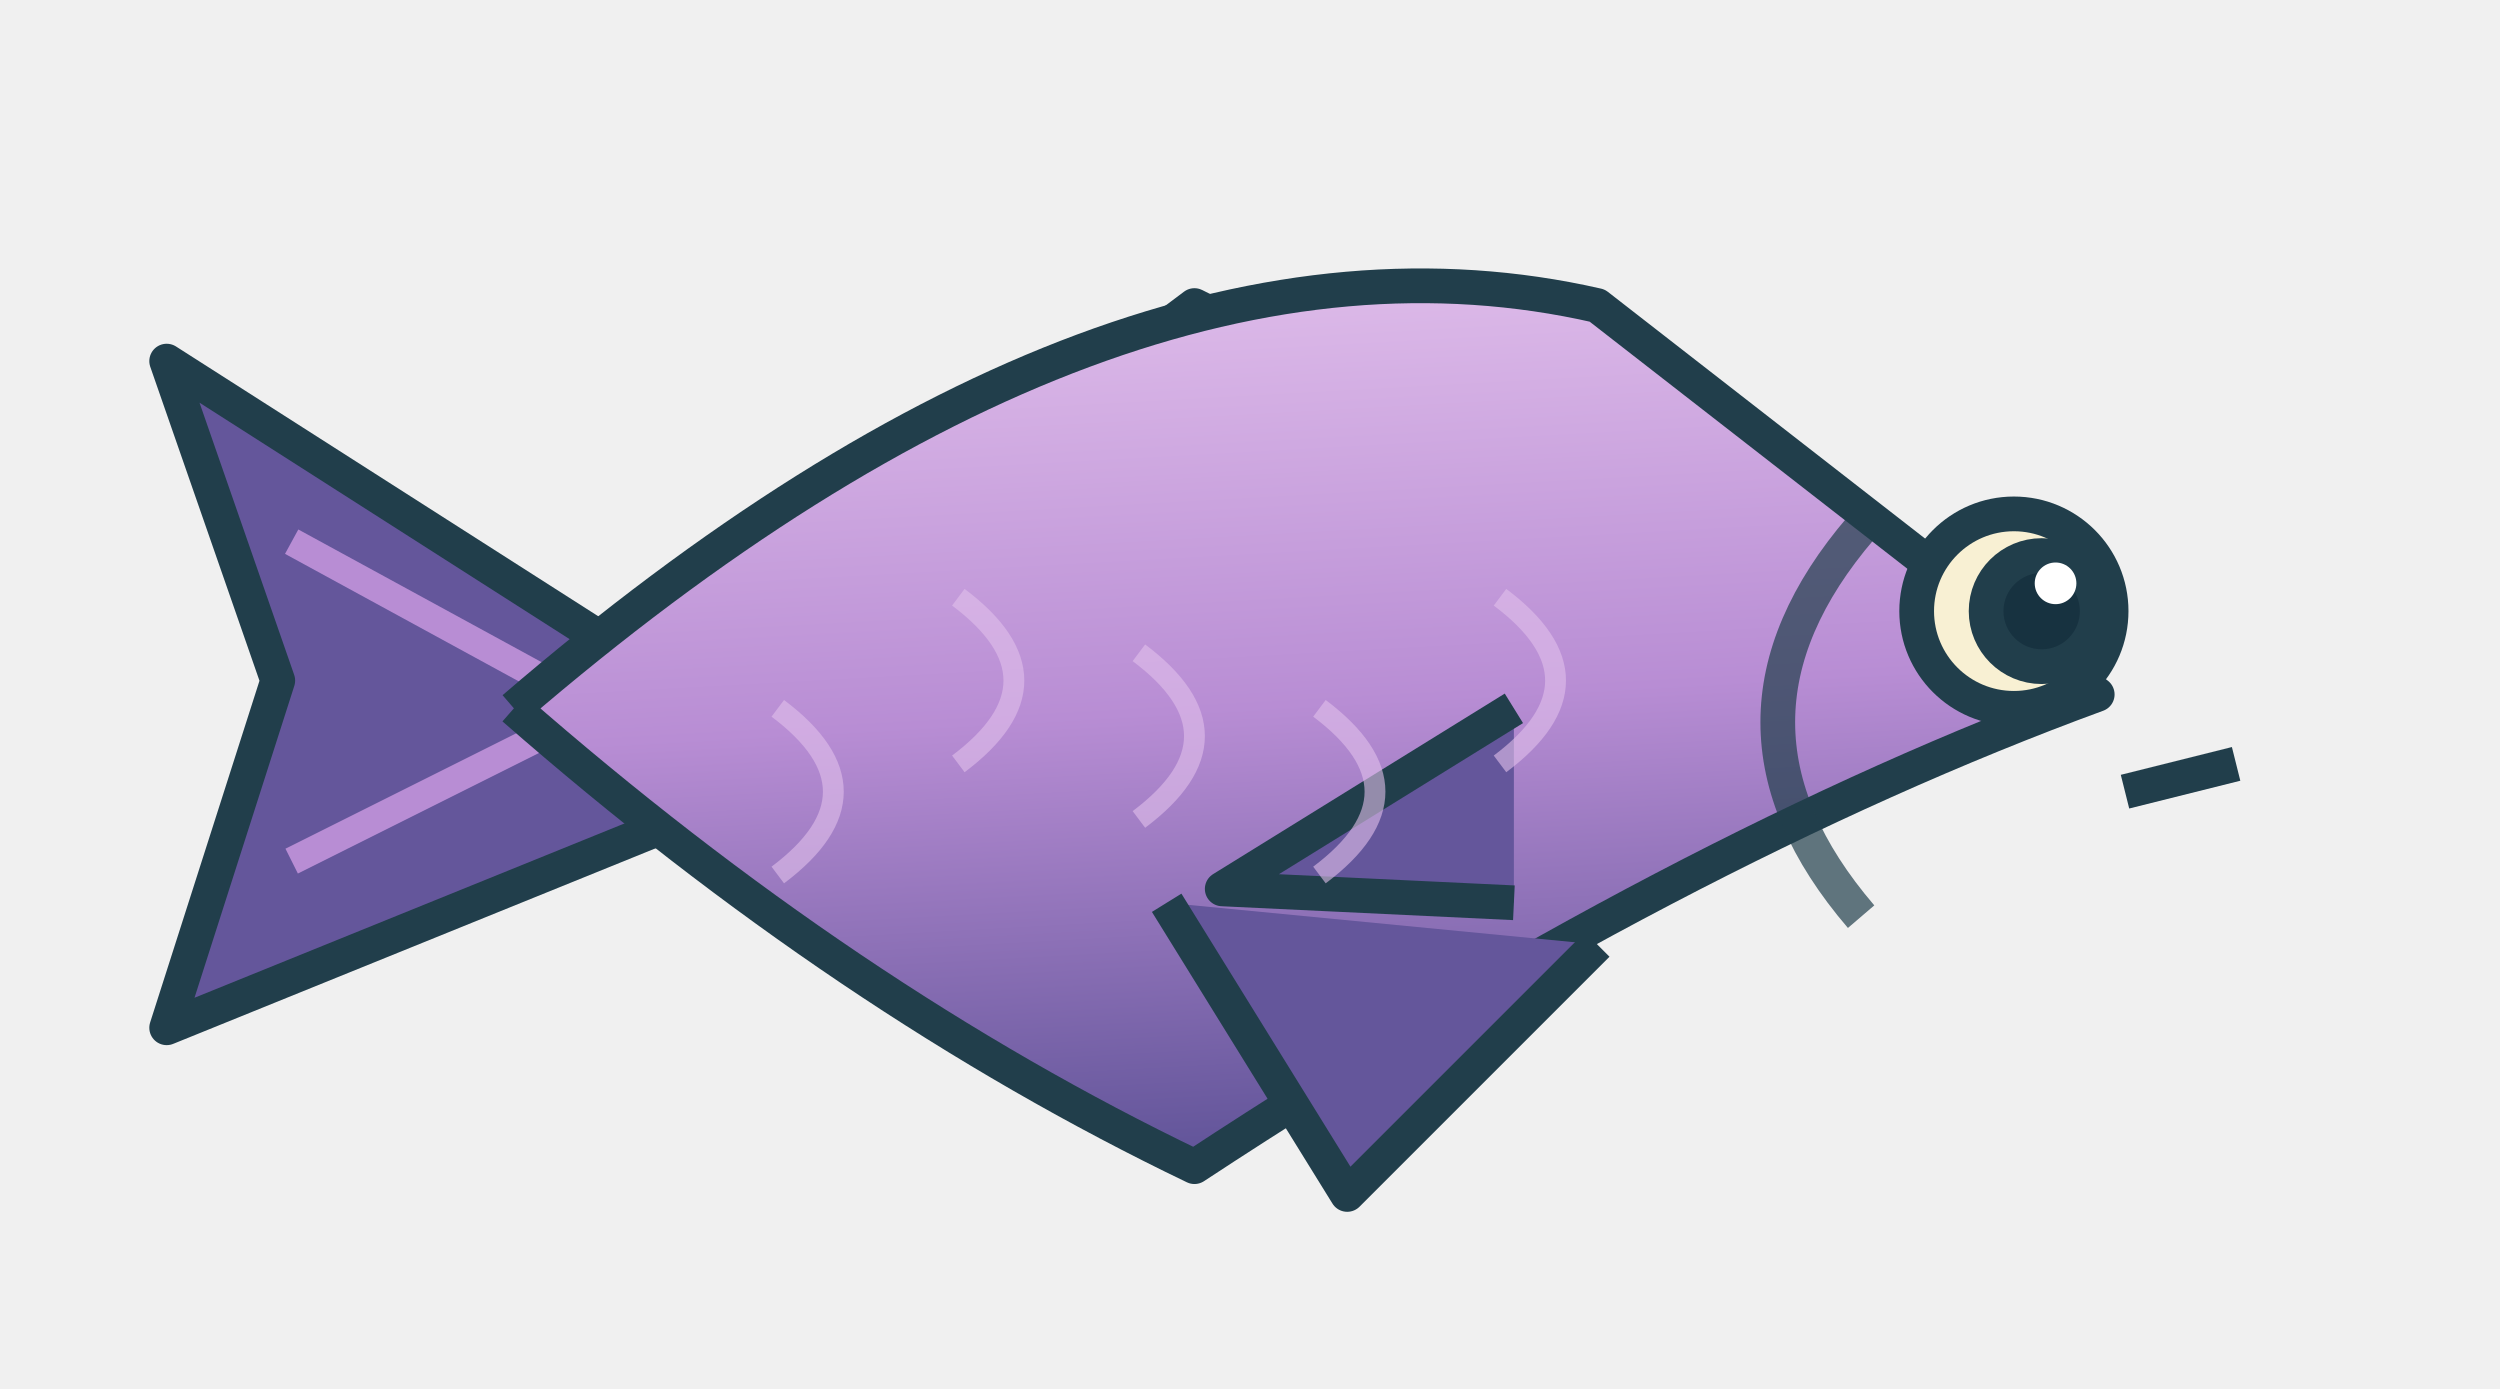
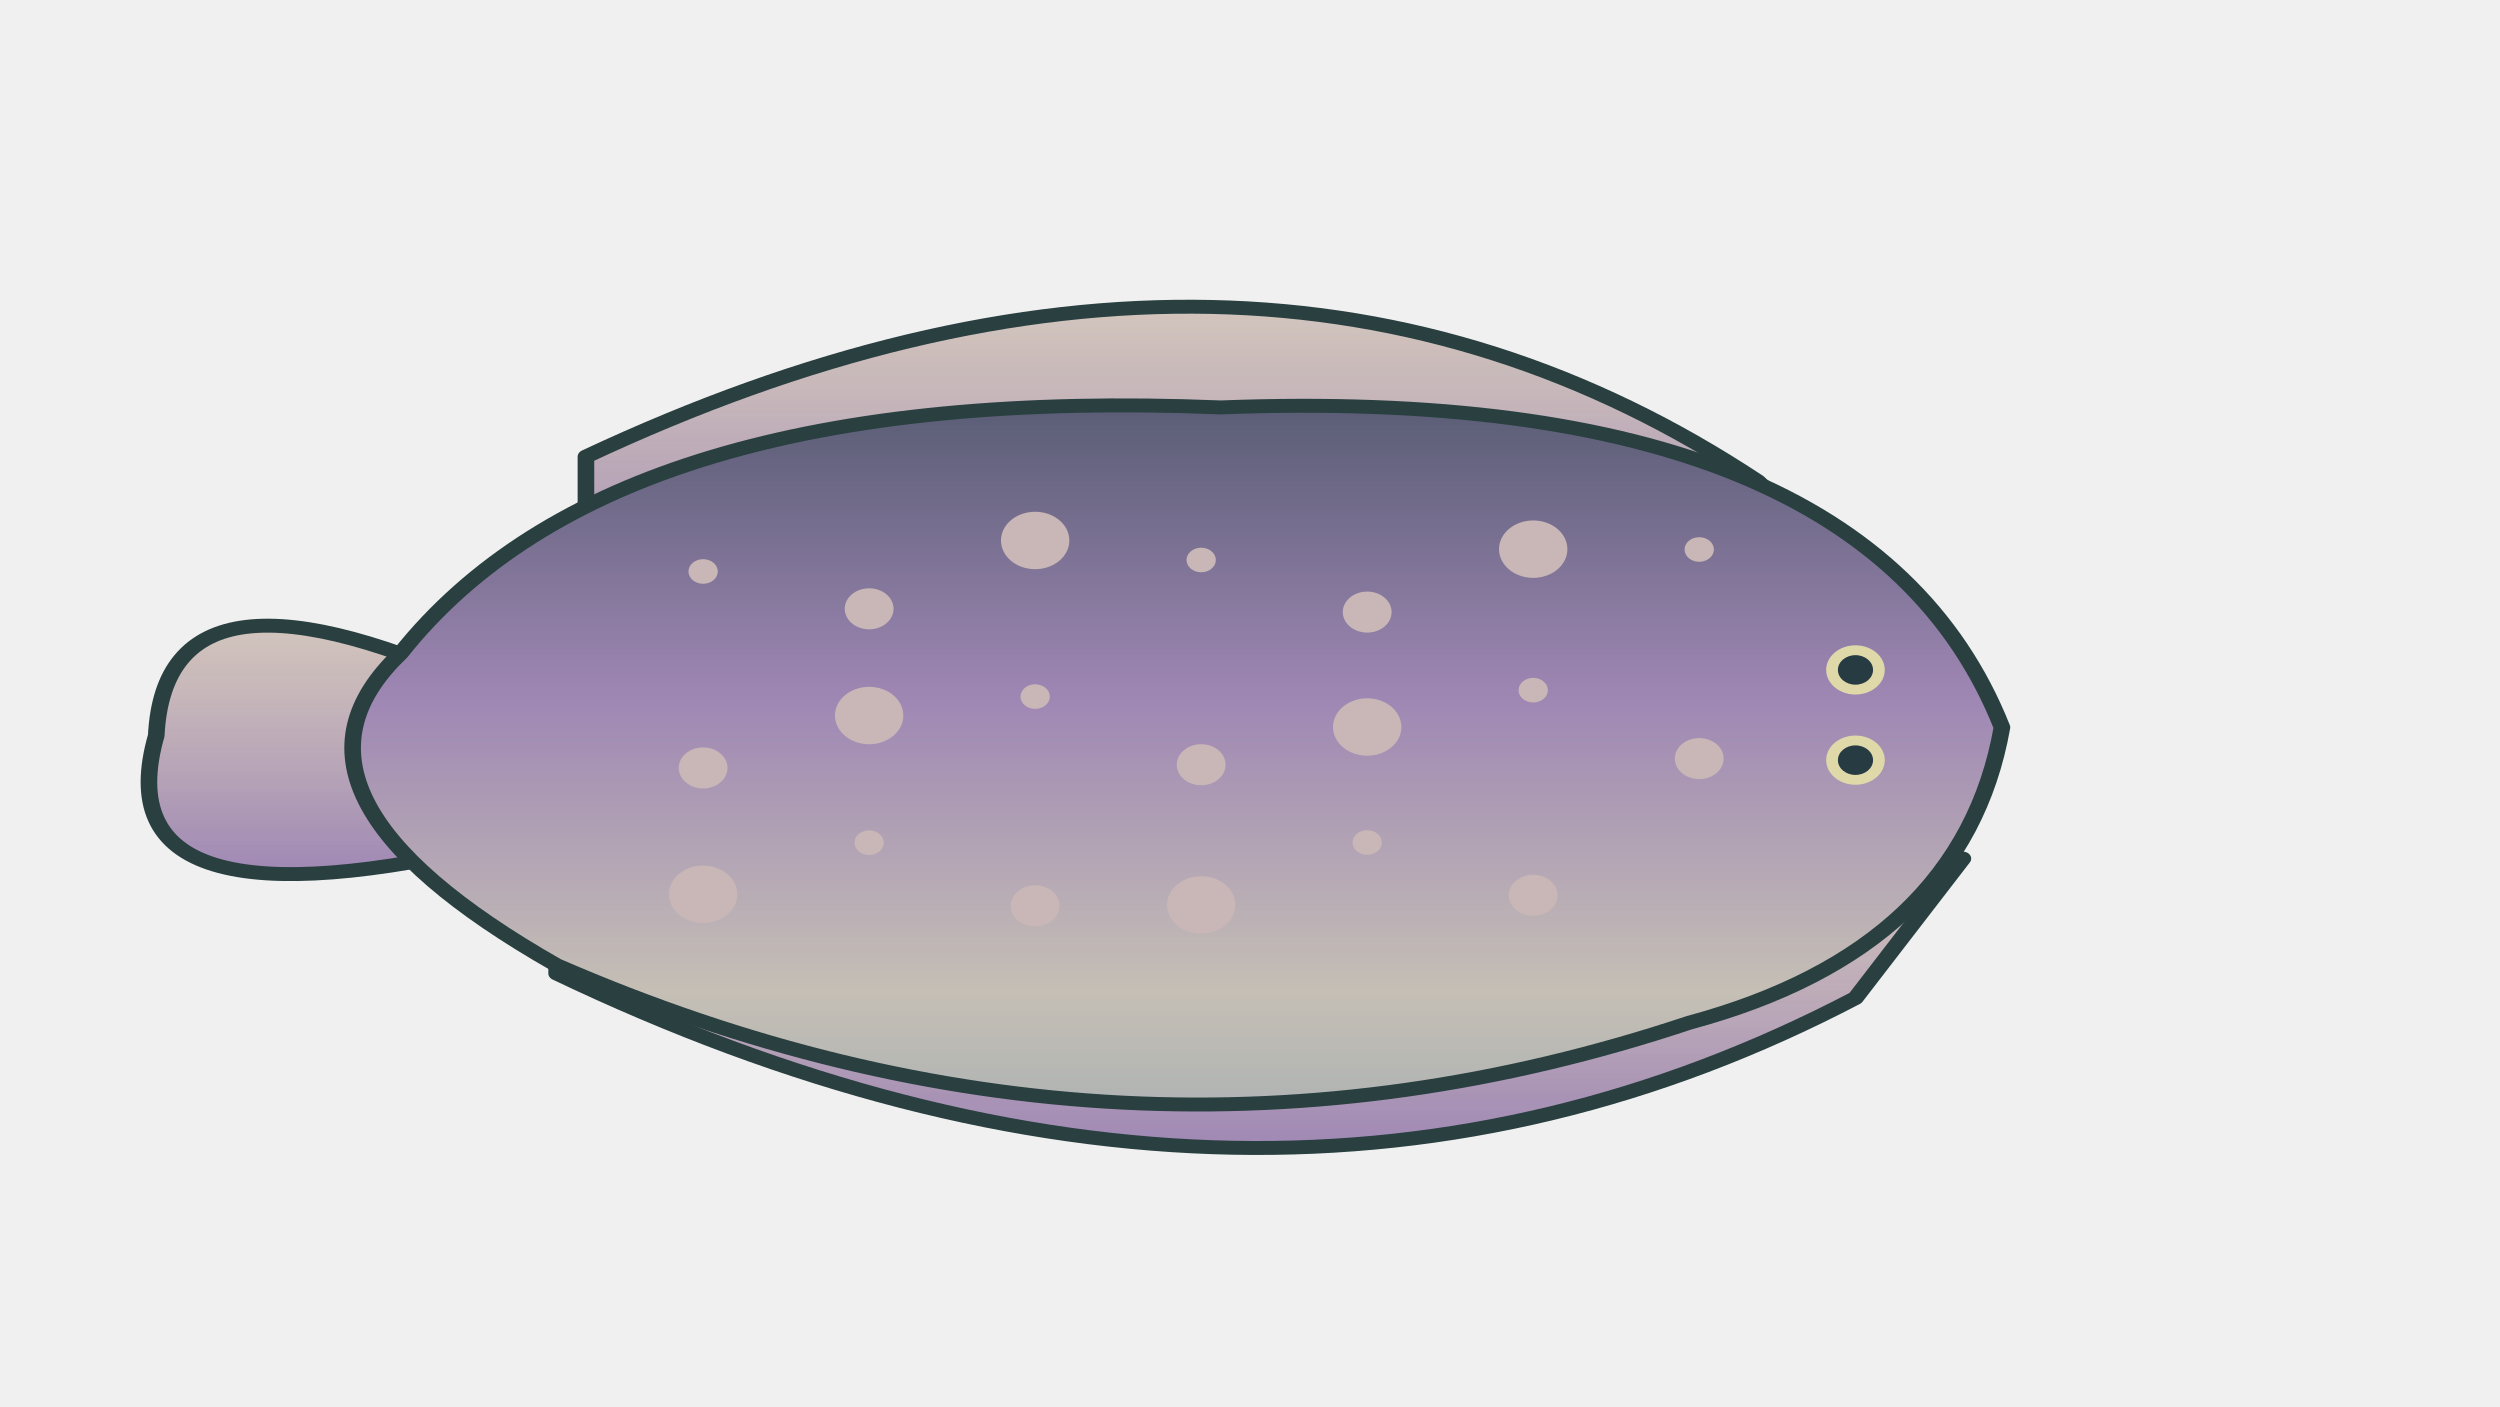
- <svg xmlns="http://www.w3.org/2000/svg" width="180" height="100" viewBox="0 0 180 100">
+ <svg xmlns="http://www.w3.org/2000/svg" width="256" height="144" viewBox="0 0 256 144">
  <defs>
-     <linearGradient id="body" x2=".1" y2="1">
-       <stop stop-color="#e1bfeb" />
-       <stop offset=".52" stop-color="#b88dd4" />
-       <stop offset="1" stop-color="#64569b" />
+     <linearGradient id="body" x1="0" y1="0" x2="0" y2="1">
+       <stop stop-color="#5a5d75" />
+       <stop offset=".42" stop-color="#9f87b4" />
+       <stop offset=".84" stop-color="#c5bfb5" />
+       <stop offset="1" stop-color="#b0b4b3" />
    </linearGradient>
+     <linearGradient id="fin" x1="0" y1="1" x2="0" y2="0">
+       <stop stop-color="#9f87b4" />
+       <stop offset="1" stop-color="#cab9ae" stop-opacity=".78" />
+     </linearGradient>
+     <clipPath id="bodyclip">
+       <path d="M 205 72 Q 191 30 125 33 Q 63 30 41 63 Q 26 80 57 101 Q 115 131 173 108 Q 201 99 205 72Z" />
+     </clipPath>
  </defs>
-   <g stroke="#213e4b" stroke-width="2.5" stroke-linejoin="round">
-     <path d="M48 49 12 26 20 49 12 74 49 59" fill="#64569b" />
-     <path d="M21 39 43 51 21 62" fill="none" stroke="#b88dd4" stroke-width="2" />
-     <path d="M66 37 86 22 114 36" fill="#b88dd4" />
-     <path d="M37 51 Q80 14 115 22 L151 50 Q121 61 86 84 Q61 72 37 51" fill="url(#body)" />
-     <path d="M84 65 97 86 115 68 M109 51 88 64 109 65" fill="#64569b" />
-     <path d="M56 51 q8 6 0 12" fill="none" stroke="#e1bfeb" stroke-opacity=".6" stroke-width="1.5" />
-     <path d="M69 43 q8 6 0 12" fill="none" stroke="#e1bfeb" stroke-opacity=".6" stroke-width="1.5" />
-     <path d="M82 47 q8 6 0 12" fill="none" stroke="#e1bfeb" stroke-opacity=".6" stroke-width="1.5" />
-     <path d="M95 51 q8 6 0 12" fill="none" stroke="#e1bfeb" stroke-opacity=".6" stroke-width="1.5" />
-     <path d="M108 43 q8 6 0 12" fill="none" stroke="#e1bfeb" stroke-opacity=".6" stroke-width="1.5" />
-     <path d="M134 38 Q122 52 134 66" fill="none" opacity=".7" />
-     <circle cx="145" cy="44" r="7" fill="#f8f0d3" />
-     <circle cx="147" cy="44" r="4" fill="#173240" />
-     <circle cx="148" cy="42" r="1.5" fill="white" stroke="none" />
-     <path d="M153 57 l8 -2" fill="none" />
+   <g transform="translate(0 14) scale(1 .84)">
+     <path d="M 60 39 Q 128 1 180 42 L 195 59 Q 147 25 60 46Z" fill="url(#fin)" stroke="#293f40" stroke-width="1.7" stroke-linejoin="round" stroke-linecap="round" />
+     <path d="M 57 102 Q 129 143 190 105 L 201 88 Q 141 128 57 98Z" fill="url(#fin)" stroke="#293f40" stroke-width="1.7" stroke-linejoin="round" stroke-linecap="round" />
+     <path d="M 51 68 Q 17 49 16 73 Q 10 98 52 86Z" fill="url(#fin)" stroke="#293f40" stroke-width="1.7" stroke-linejoin="round" stroke-linecap="round" />
+     <path d="M 205 72 Q 191 30 125 33 Q 63 30 41 63 Q 26 80 57 101 Q 115 131 173 108 Q 201 99 205 72Z" fill="url(#body)" stroke="#293f40" stroke-width="1.7" stroke-linejoin="round" stroke-linecap="round" />
+     <circle cx="72.00" cy="53.00" r="1.50" fill="#c8b7b6" />
+     <circle cx="89.00" cy="57.55" r="2.50" fill="#c8b7b6" />
+     <circle cx="106.00" cy="49.22" r="3.50" fill="#c8b7b6" />
+     <circle cx="123.00" cy="51.60" r="1.50" fill="#c8b7b6" />
+     <circle cx="140.00" cy="57.95" r="2.50" fill="#c8b7b6" />
+     <circle cx="157.00" cy="50.28" r="3.50" fill="#c8b7b6" />
+     <circle cx="174.00" cy="50.32" r="1.50" fill="#c8b7b6" />
+     <circle cx="72.00" cy="76.95" r="2.50" fill="#c8b7b6" />
+     <circle cx="89.00" cy="70.56" r="3.50" fill="#c8b7b6" />
+     <circle cx="106.00" cy="68.25" r="1.50" fill="#c8b7b6" />
+     <circle cx="123.00" cy="76.56" r="2.50" fill="#c8b7b6" />
+     <circle cx="140.00" cy="71.96" r="3.50" fill="#c8b7b6" />
+     <circle cx="157.00" cy="67.47" r="1.50" fill="#c8b7b6" />
+     <circle cx="174.00" cy="75.81" r="2.50" fill="#c8b7b6" />
+     <circle cx="72.00" cy="92.35" r="3.50" fill="#c8b7b6" />
+     <circle cx="89.00" cy="86.06" r="1.50" fill="#c8b7b6" />
+     <circle cx="106.00" cy="93.76" r="2.50" fill="#c8b7b6" />
+     <circle cx="123.00" cy="93.65" r="3.50" fill="#c8b7b6" />
+     <circle cx="140.00" cy="86.04" r="1.50" fill="#c8b7b6" />
+     <circle cx="157.00" cy="92.48" r="2.50" fill="#c8b7b6" />
+     <circle cx="190.00" cy="65.00" r="3.00" fill="#dfd9aa" />
+     <circle cx="190.00" cy="65.00" r="1.80" fill="#273b42" />
+     <circle cx="190.00" cy="76.00" r="3.00" fill="#dfd9aa" />
+     <circle cx="190.00" cy="76.00" r="1.80" fill="#273b42" />
  </g>
</svg>
